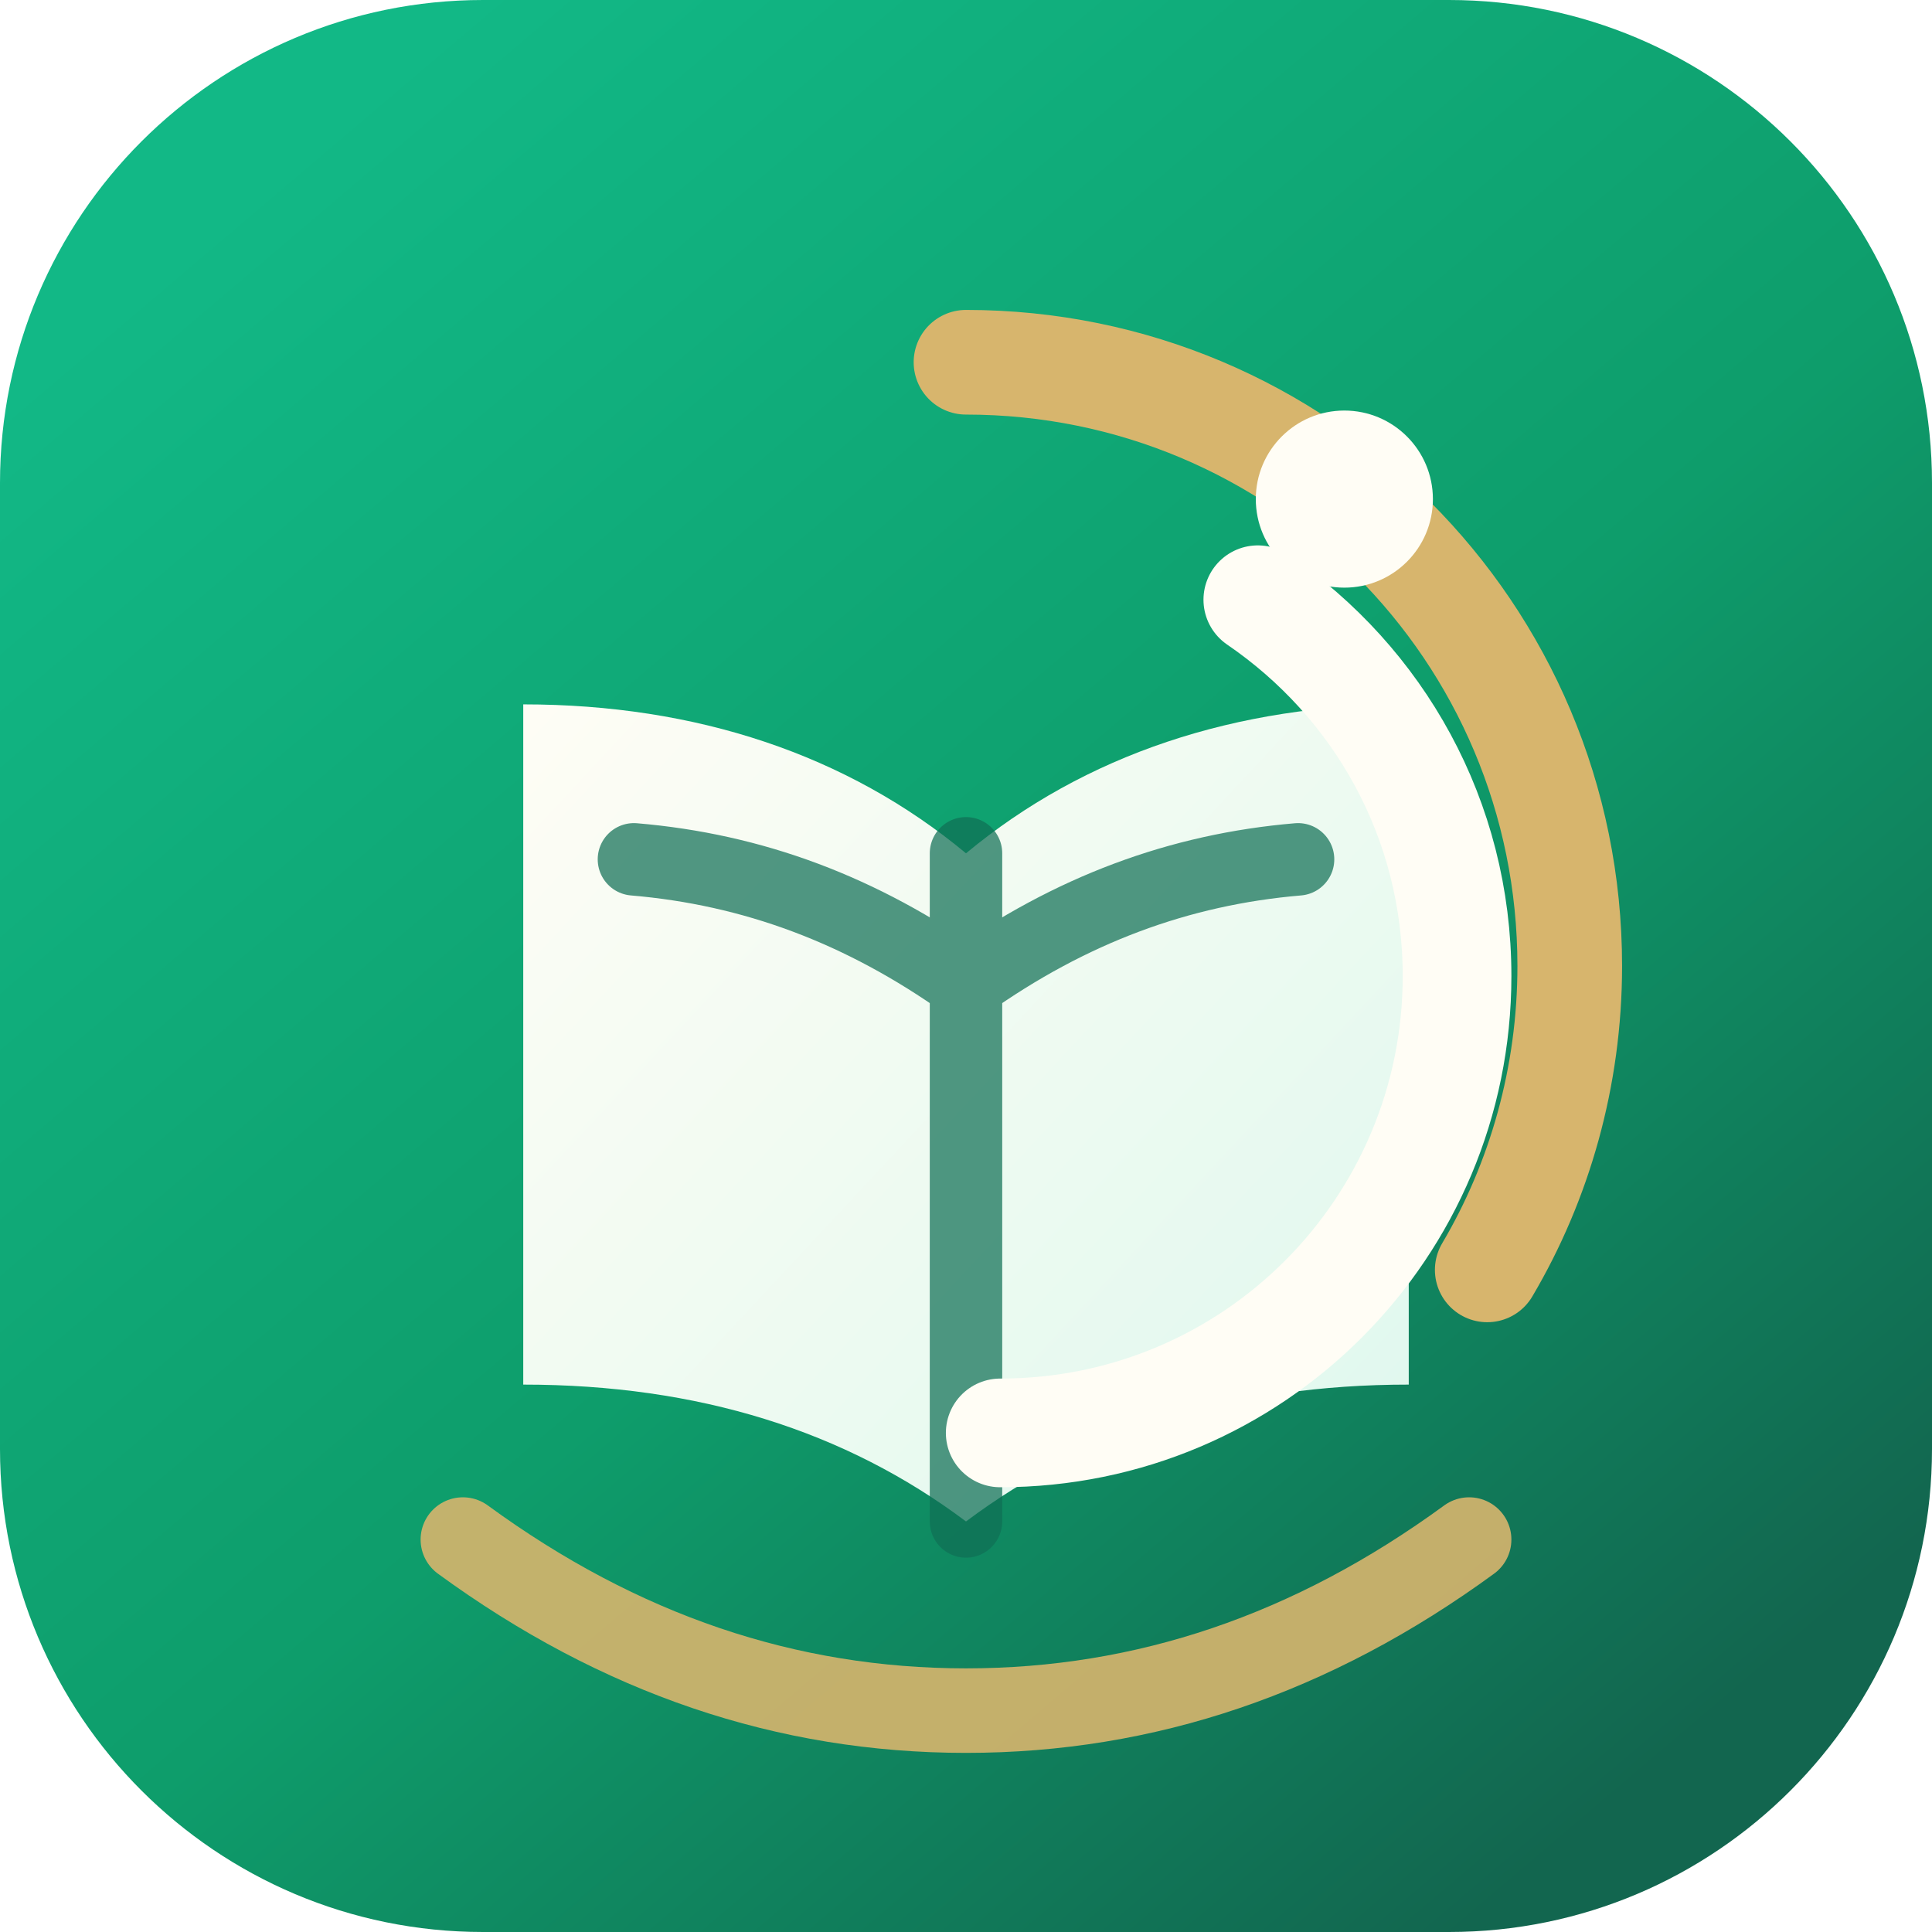
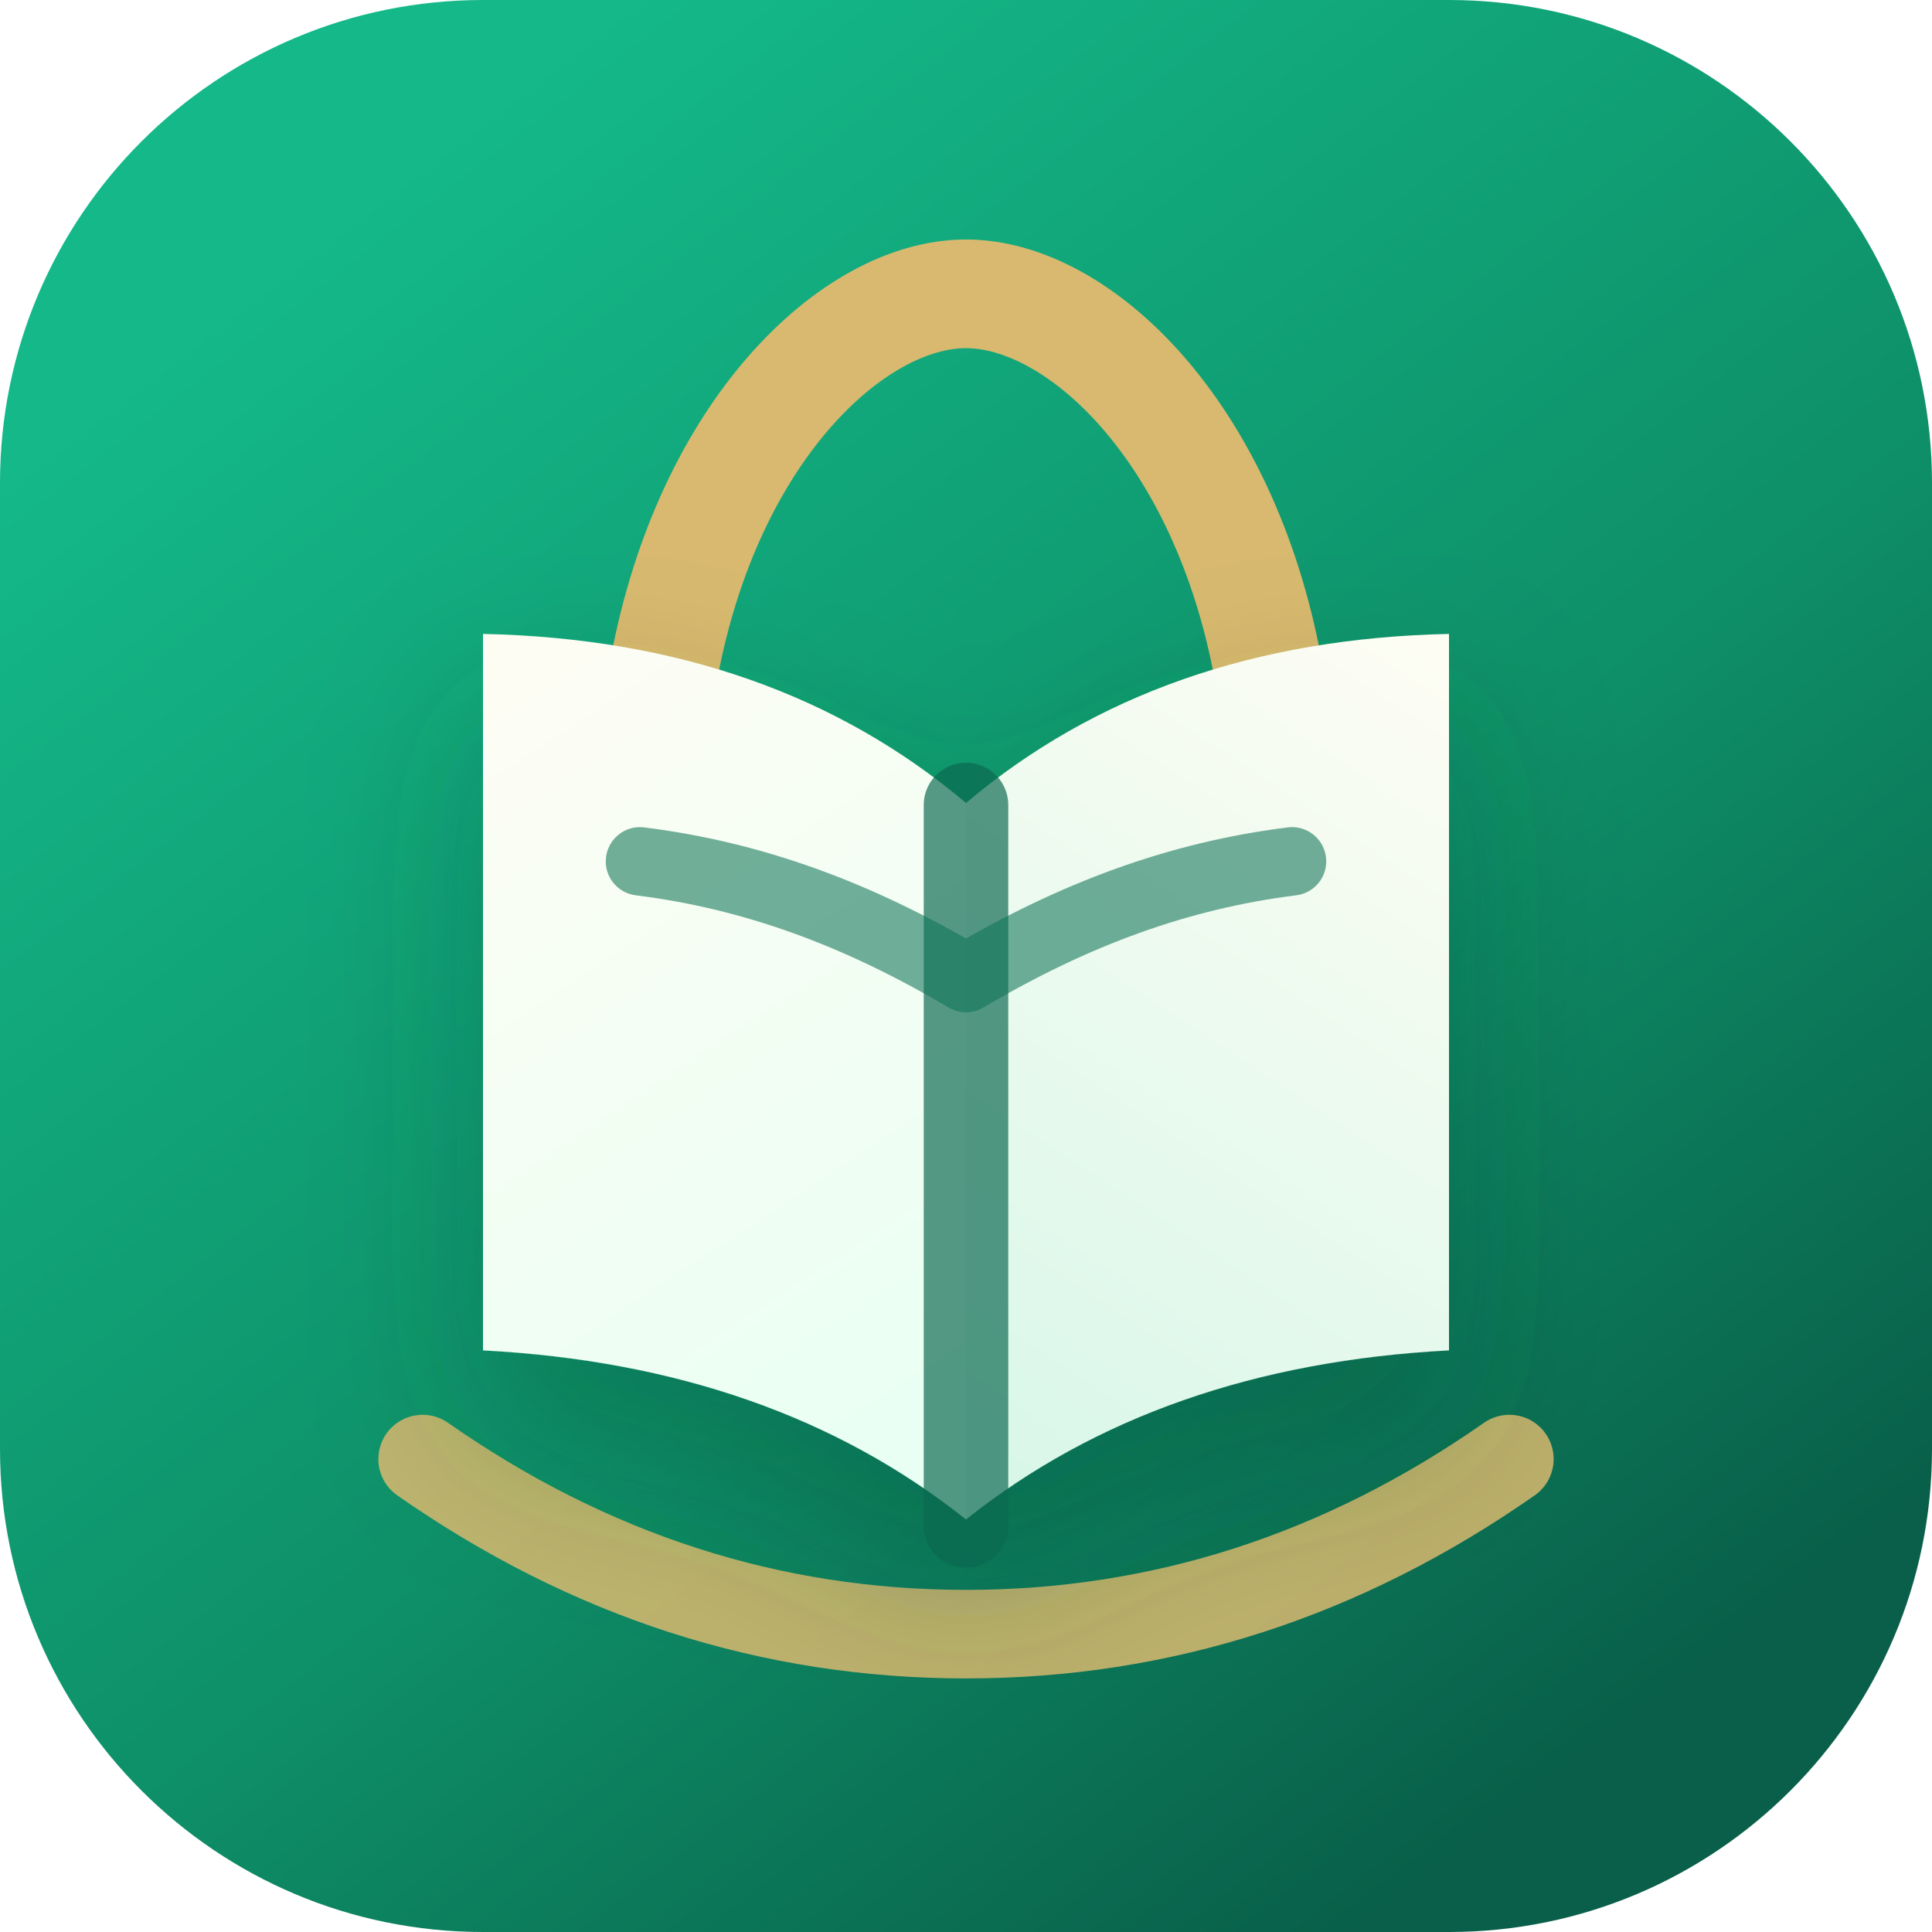
<svg xmlns="http://www.w3.org/2000/svg" viewBox="0 0 96 96">
  <defs>
-     <linearGradient id="bg" x1="14" y1="8" x2="82" y2="88" gradientUnits="userSpaceOnUse">
-       <stop offset="0" stop-color="#12b886" />
-       <stop offset="0.55" stop-color="#0e9d6b" />
-       <stop offset="1" stop-color="#12664f" />
+     <linearGradient id="bg" x1="18" y1="10" x2="78" y2="88" gradientUnits="userSpaceOnUse">
+       <stop offset="0" stop-color="#14b889" />
+       <stop offset="0.58" stop-color="#0e8f67" />
+       <stop offset="1" stop-color="#095f49" />
    </linearGradient>
-     <linearGradient id="page" x1="26" y1="33" x2="70" y2="74" gradientUnits="userSpaceOnUse">
-       <stop offset="0" stop-color="#fffdf5" />
-       <stop offset="1" stop-color="#dff8ee" />
+     <linearGradient id="pageL" x1="21" y1="32" x2="48" y2="73" gradientUnits="userSpaceOnUse">
+       <stop offset="0" stop-color="#fffdf4" />
+       <stop offset="1" stop-color="#e8fff3" />
    </linearGradient>
+     <linearGradient id="pageR" x1="75" y1="32" x2="48" y2="73" gradientUnits="userSpaceOnUse">
+       <stop offset="0" stop-color="#fffdf4" />
+       <stop offset="1" stop-color="#d8f7e9" />
+     </linearGradient>
+     <filter id="softShadow" x="-18%" y="-18%" width="136%" height="136%">
+       <feDropShadow dx="0" dy="4" stdDeviation="4" flood-color="#064735" flood-opacity=".28" />
+     </filter>
  </defs>
  <rect width="96" height="96" rx="24" fill="url(#bg)" />
-   <path d="M48 18c16.6 0 30 13.4 30 30 0 5.5-1.5 10.7-4.1 15.1" fill="none" stroke="#d7b56d" stroke-width="5.2" stroke-linecap="round" />
-   <path d="M26 35c8.6 0 16.1 2.5 22 7.4 5.9-4.9 13.4-7.4 22-7.4v33.8c-8.7 0-16 2.3-22 6.8-6-4.5-13.3-6.8-22-6.8V35Z" fill="url(#page)" />
-   <path d="M48 42.4v33.2M31.5 42.7c5.9.5 11.3 2.5 16.5 6.2m16.5-6.2c-5.9.5-11.3 2.5-16.5 6.2" fill="none" stroke="#0f6f55" stroke-width="3.6" stroke-linecap="round" stroke-linejoin="round" opacity=".72" />
-   <path d="M62.5 29.8c6 4.1 9.9 10.9 9.9 18.7 0 12.5-10.1 22.7-22.7 22.7" fill="none" stroke="#fffdf5" stroke-width="5.4" stroke-linecap="round" />
-   <circle cx="66.8" cy="24.8" r="4.4" fill="#fffdf5" />
-   <path d="M23 76.5c7.8 5.7 16.1 8.5 25 8.5s17.2-2.8 25-8.5" fill="none" stroke="#d7b56d" stroke-width="4.2" stroke-linecap="round" opacity=".9" />
+   <path d="M33 33.2c2.2-11.8 9.4-18.6 15-18.6s12.8 6.8 15 18.6" fill="none" stroke="#d8b96f" stroke-width="5.4" stroke-linecap="round" />
+   <path d="M21 72.5c8.3 5.8 17.3 8.7 27 8.7s18.7-2.9 27-8.7" fill="none" stroke="#d8b96f" stroke-width="4.4" stroke-linecap="round" opacity=".86" />
+   <g filter="url(#softShadow)">
+     <path d="M24 31.5c9.6.2 17.6 3 24 8.4v35.6c-6.4-5.1-14.4-7.9-24-8.4V31.5Z" fill="url(#pageL)" />
+     <path d="M72 31.5c-9.6.2-17.6 3-24 8.4v35.6c6.4-5.1 14.4-7.9 24-8.4V31.5Z" fill="url(#pageR)" />
+   </g>
+   <path d="M48 40v35.8" fill="none" stroke="#0a684f" stroke-width="4.2" stroke-linecap="round" opacity=".68" />
+   <path d="M31.8 42.8c5.6.7 10.8 2.6 16.2 5.8m16.2-5.8c-5.6.7-10.8 2.6-16.2 5.8" fill="none" stroke="#0e7357" stroke-width="3.4" stroke-linecap="round" stroke-linejoin="round" opacity=".58" />
</svg>
